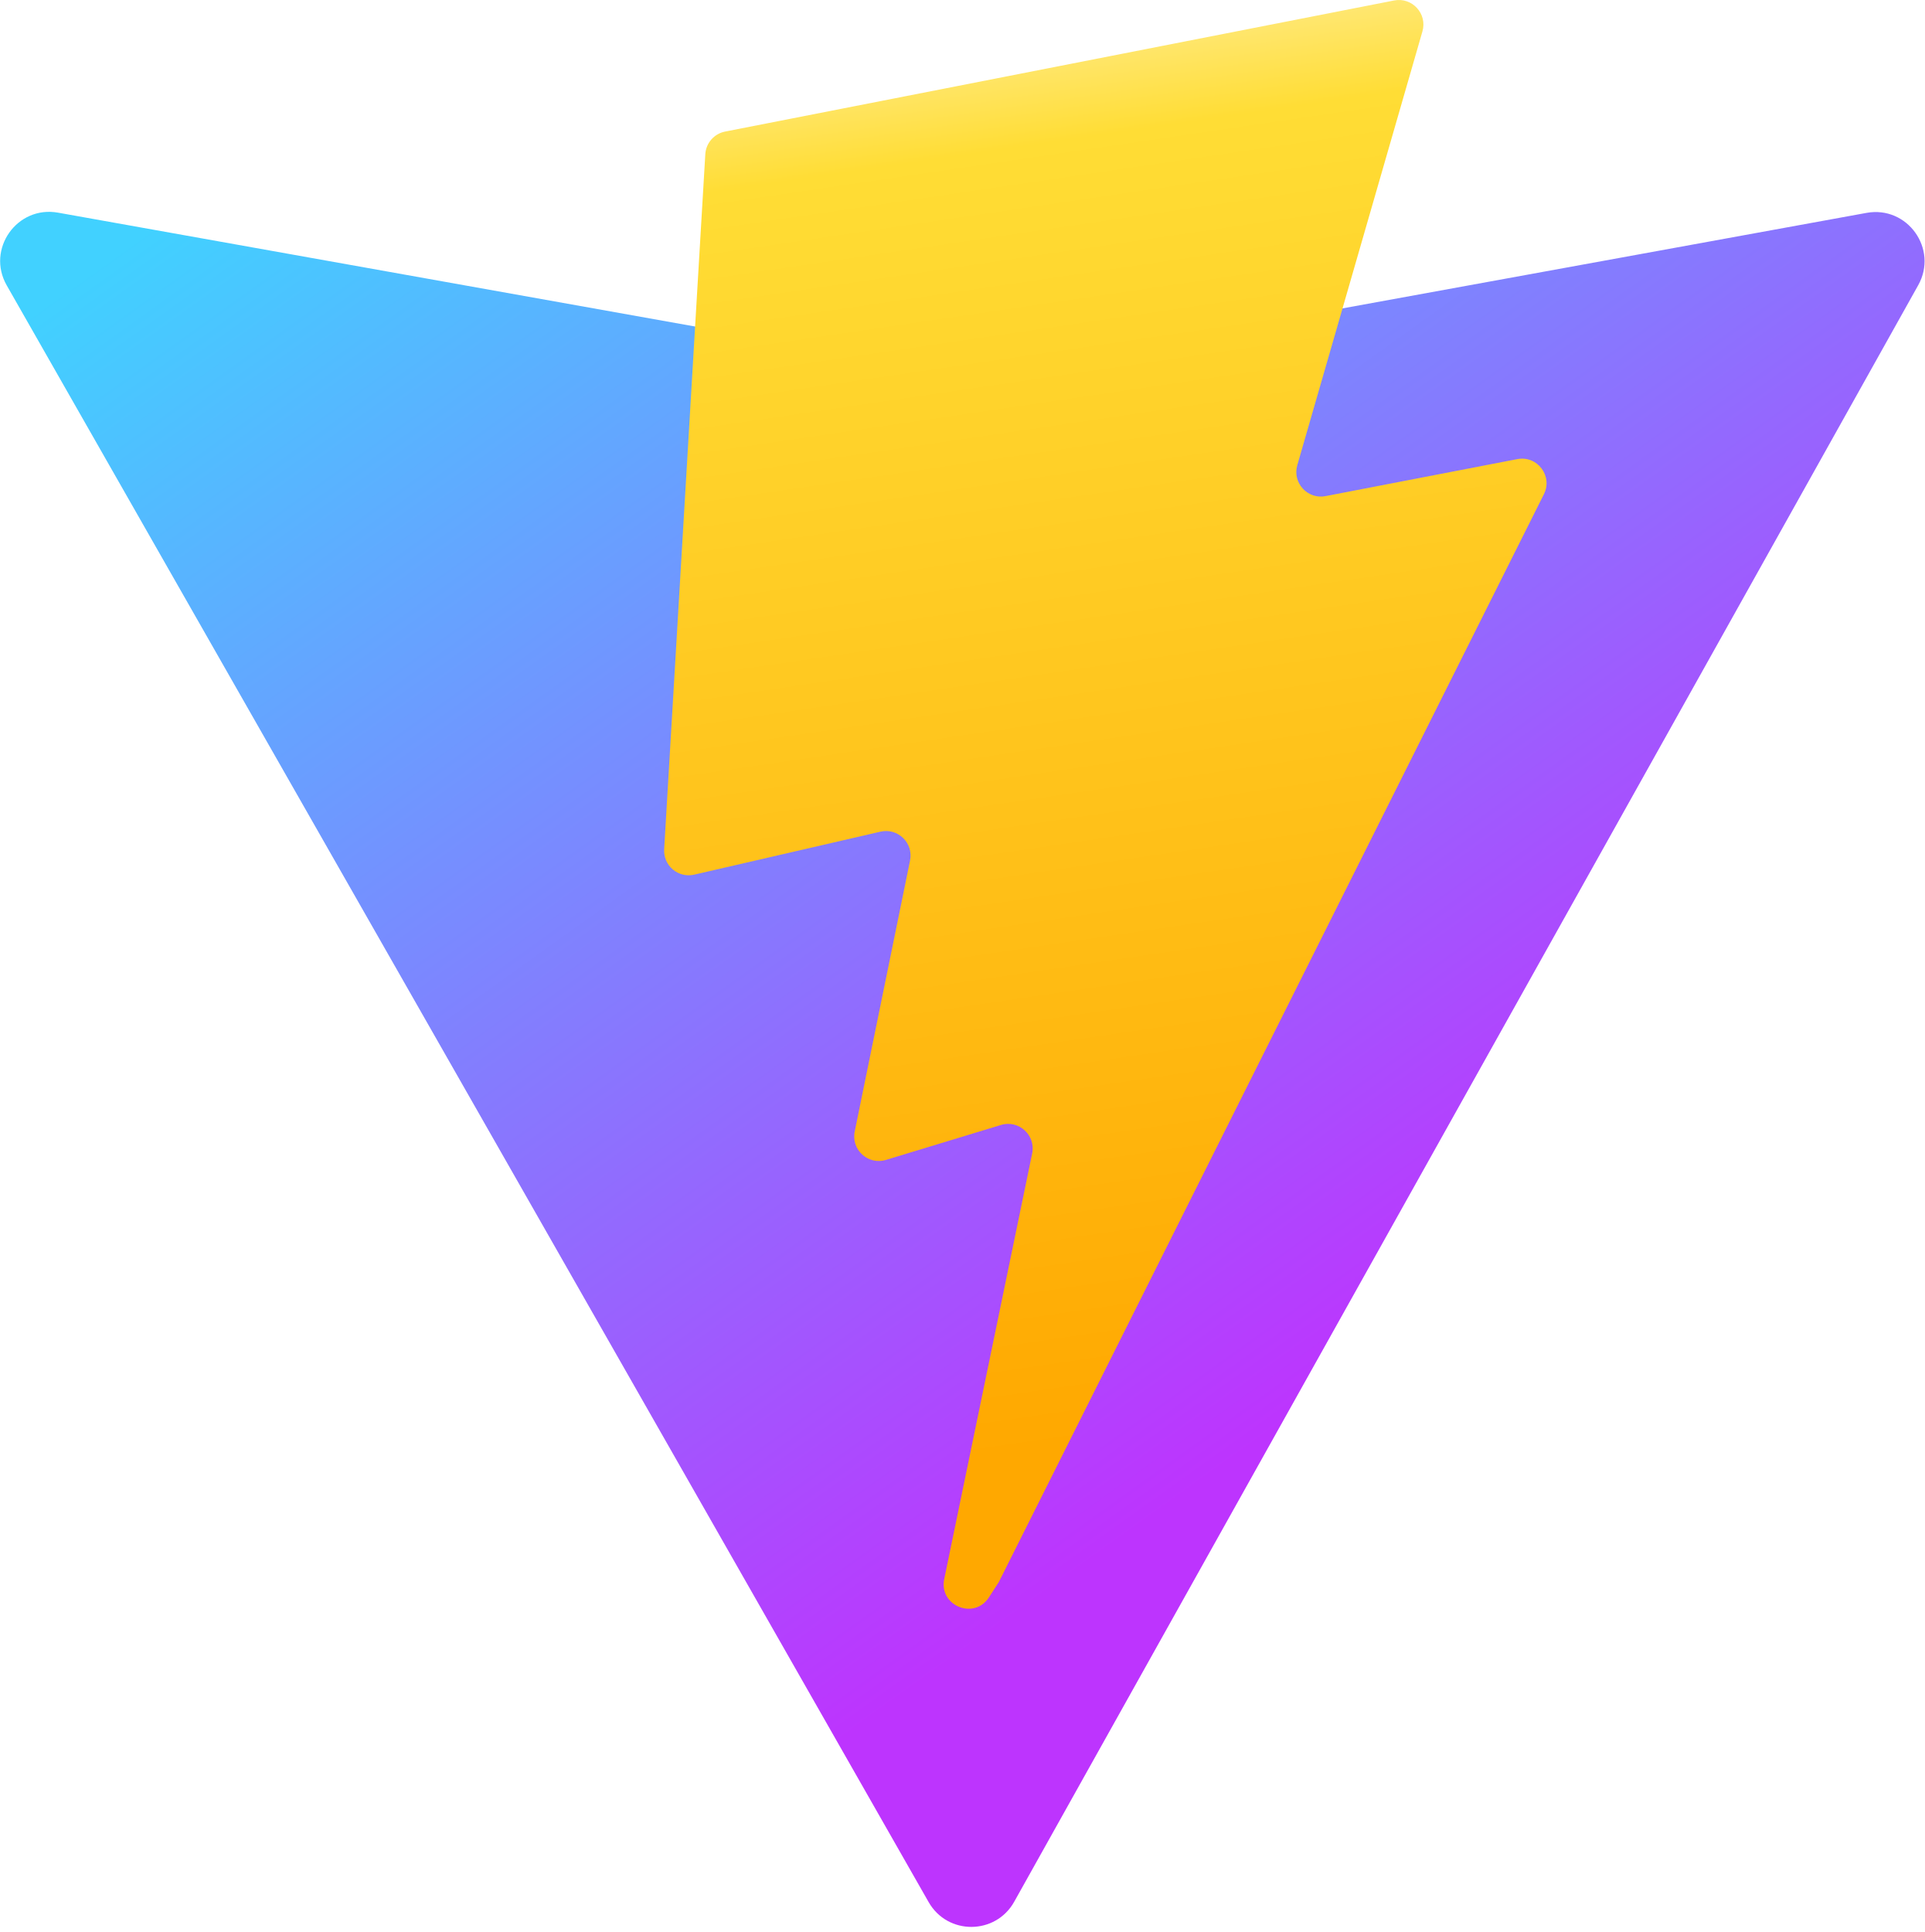
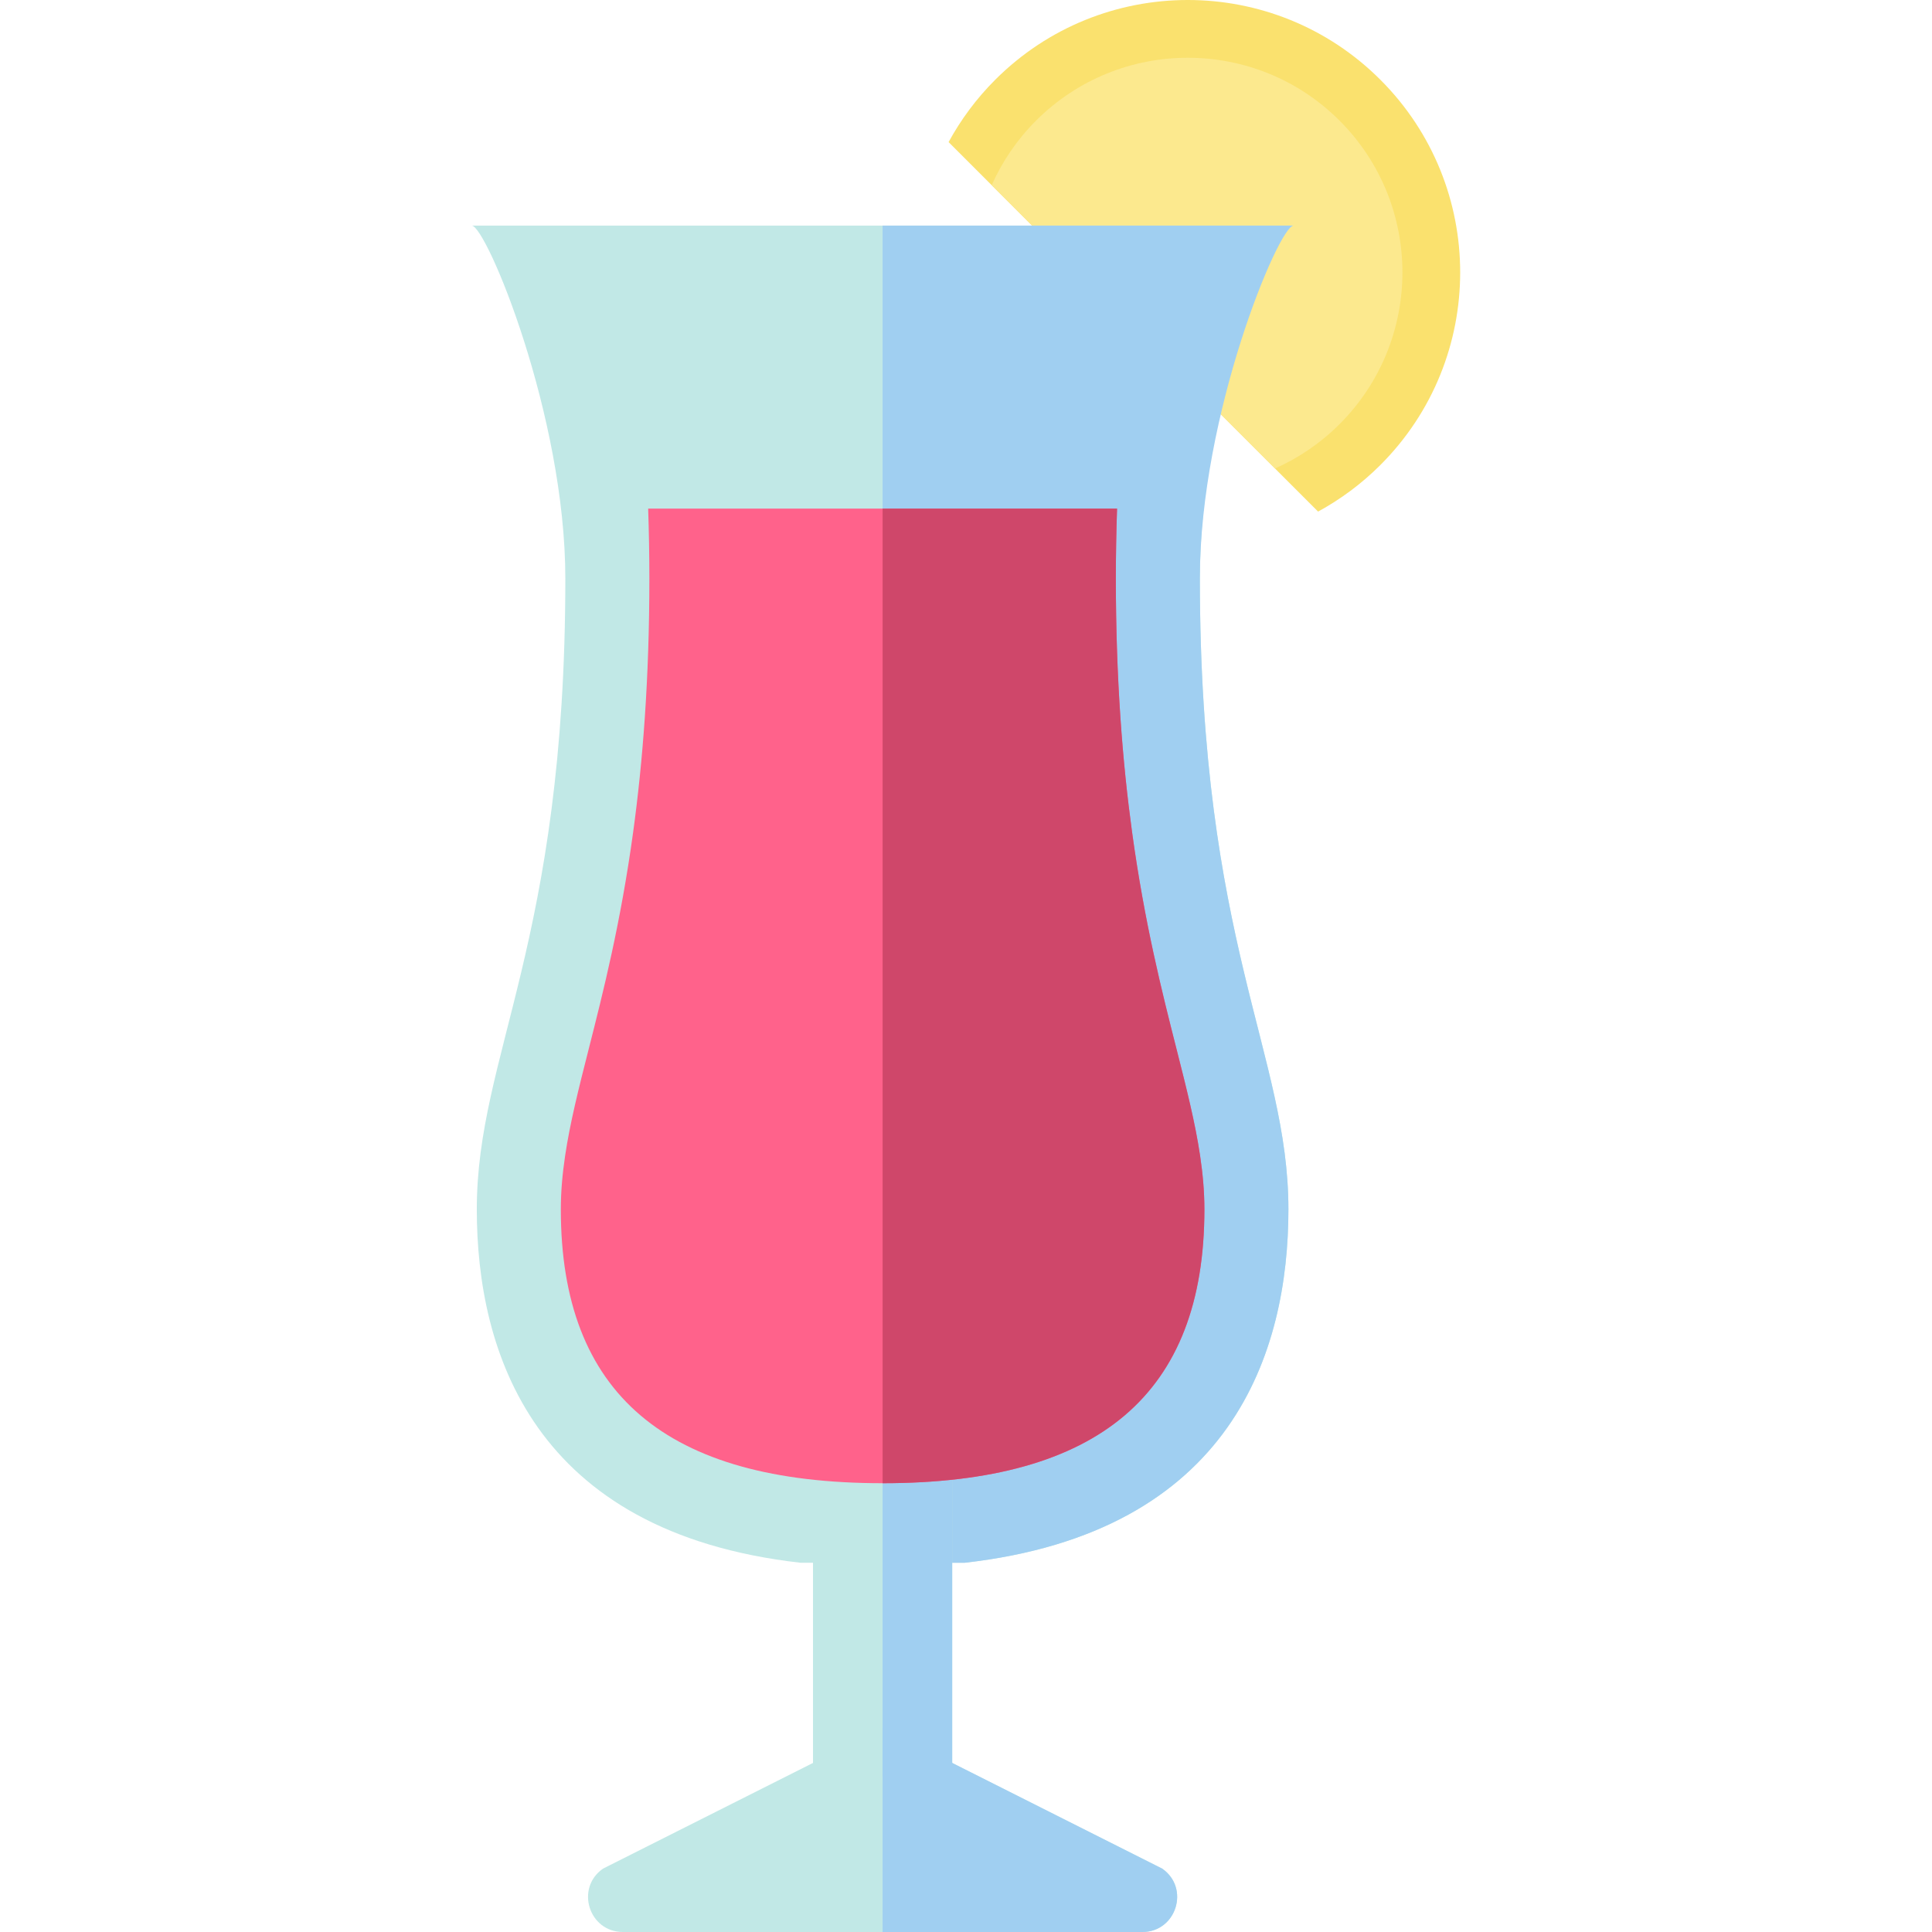
- <svg xmlns="http://www.w3.org/2000/svg" aria-hidden="true" role="img" class="iconify iconify--logos" width="31.88" height="32" preserveAspectRatio="xMidYMid meet" viewBox="0 0 256 257">
-   <defs>
-     <linearGradient id="IconifyId1813088fe1fbc01fb466" x1="-.828%" x2="57.636%" y1="7.652%" y2="78.411%">
-       <stop offset="0%" stop-color="#41D1FF" />
-       <stop offset="100%" stop-color="#BD34FE" />
-     </linearGradient>
-     <linearGradient id="IconifyId1813088fe1fbc01fb467" x1="43.376%" x2="50.316%" y1="2.242%" y2="89.03%">
-       <stop offset="0%" stop-color="#FFEA83" />
-       <stop offset="8.333%" stop-color="#FFDD35" />
-       <stop offset="100%" stop-color="#FFA800" />
-     </linearGradient>
-   </defs>
-   <path fill="url(#IconifyId1813088fe1fbc01fb466)" d="M255.153 37.938L134.897 252.976c-2.483 4.44-8.862 4.466-11.382.048L.875 37.958c-2.746-4.814 1.371-10.646 6.827-9.67l120.385 21.517a6.537 6.537 0 0 0 2.322-.004l117.867-21.483c5.438-.991 9.574 4.796 6.877 9.62Z" />
-   <path fill="url(#IconifyId1813088fe1fbc01fb467)" d="M185.432.063L96.44 17.501a3.268 3.268 0 0 0-2.634 3.014l-5.474 92.456a3.268 3.268 0 0 0 3.997 3.378l24.777-5.718c2.318-.535 4.413 1.507 3.936 3.838l-7.361 36.047c-.495 2.426 1.782 4.5 4.151 3.78l15.304-4.649c2.372-.72 4.652 1.36 4.15 3.788l-11.698 56.621c-.732 3.542 3.979 5.473 5.943 2.437l1.313-2.028l72.516-144.72c1.215-2.423-.88-5.186-3.54-4.672l-25.505 4.922c-2.396.462-4.435-1.77-3.759-4.114l16.646-57.705c.677-2.35-1.37-4.583-3.769-4.113Z" />
+ <svg xmlns="http://www.w3.org/2000/svg" version="1.1" id="Layer_1" viewBox="0 0 366.801 366.801" xml:space="preserve">
+   <g id="XMLID_1341_">
+     <g id="XMLID_1342_">
+       <path id="XMLID_57_" style="fill:#FAE16E;" d="M262.077,88.28c-3.592,3.592-7.587,6.533-11.832,8.847l-70.149-70.149    c2.314-4.245,5.255-8.24,8.847-11.832c20.195-20.195,52.938-20.195,73.134,0C282.272,35.342,282.273,68.085,262.077,88.28z" />
+       <path id="XMLID_56_" style="fill:#FCE98E;" d="M254.323,80.525c-3.645,3.645-7.813,6.445-12.259,8.421L188.278,35.16    c1.975-4.445,4.775-8.613,8.421-12.259c15.912-15.912,41.712-15.913,57.624,0S270.235,64.613,254.323,80.525z" />
+     </g>
+     <g id="XMLID_1343_">
+       <g id="XMLID_1344_">
+         <path id="XMLID_1345_" style="fill:#C1E8E6;" d="M107.332,109.841c0,69.34-16.809,90.352-16.809,119.769     c0,26.872,10.538,61.329,61.478,67.091h31.132c50.941-5.762,61.479-40.219,61.479-67.091c0-29.417-16.81-50.429-16.81-119.769     c0-34.071,14.939-66.813,17.755-67.011h-77.99h-77.99C92.394,43.028,107.332,78.892,107.332,109.841z" />
+         <path id="XMLID_1348_" style="fill:#A0CFF1;" d="M245.557,42.83h-77.99v253.871h15.566c50.941-5.762,61.479-40.219,61.479-67.091     c0-29.417-16.81-50.429-16.81-119.768C227.802,78.587,242.741,43.028,245.557,42.83z" />
+       </g>
+       <g id="XMLID_1349_">
+         <path id="XMLID_47_" style="fill:#C1E8E6;" d="M220.653,354.772l-53.086-26.719l-53.086,26.719     c-5.303,3.701-2.684,12.029,3.783,12.029h98.607C223.337,366.801,225.956,358.473,220.653,354.772z" />
+         <rect id="XMLID_44_" x="154.353" y="177.609" style="fill:#C1E8E6;" width="26.428" height="159.652" />
+         <path id="XMLID_1354_" style="fill:#A0CFF1;" d="M220.653,354.772l-53.086-26.72v38.749h49.303     C223.337,366.801,225.956,358.473,220.653,354.772z" />
+         <rect id="XMLID_1357_" x="167.567" y="177.609" style="fill:#A0CFF1;" width="13.214" height="159.653" />
+       </g>
+     </g>
+     <g id="XMLID_1358_">
+       <path id="XMLID_1359_" style="fill:#FF628B;" d="M227.851,219.467c-0.928-6.26-2.57-12.765-4.483-20.298    c-2.747-10.814-6.066-23.893-8.435-41.156c-1.823-13.285-3.083-29.045-3.083-48.173c0-4.564,0.087-8.977,0.23-13.279h-89.023    c0.143,4.302,0.229,8.715,0.229,13.279c0,19.128-1.26,34.889-3.083,48.173c-2.369,17.263-5.688,30.342-8.435,41.156    c-1.914,7.533-3.555,14.038-4.483,20.298c-0.506,3.412-0.809,6.753-0.809,10.143c0,34.98,19.984,51.986,61.093,51.986    s61.093-17.006,61.093-51.986C228.66,226.22,228.357,222.878,227.851,219.467z" />
+       <path id="XMLID_1362_" style="fill:#CF476A;" d="M227.851,219.467c-0.928-6.26-2.57-12.765-4.483-20.298    c-2.747-10.814-6.066-23.893-8.435-41.156c-1.823-13.285-3.083-29.045-3.083-48.173c0-4.564,0.087-8.977,0.23-13.279h-44.512    v185.035c41.108,0,61.093-17.006,61.093-51.986C228.66,226.22,228.357,222.878,227.851,219.467z" />
+     </g>
+   </g>
</svg>
